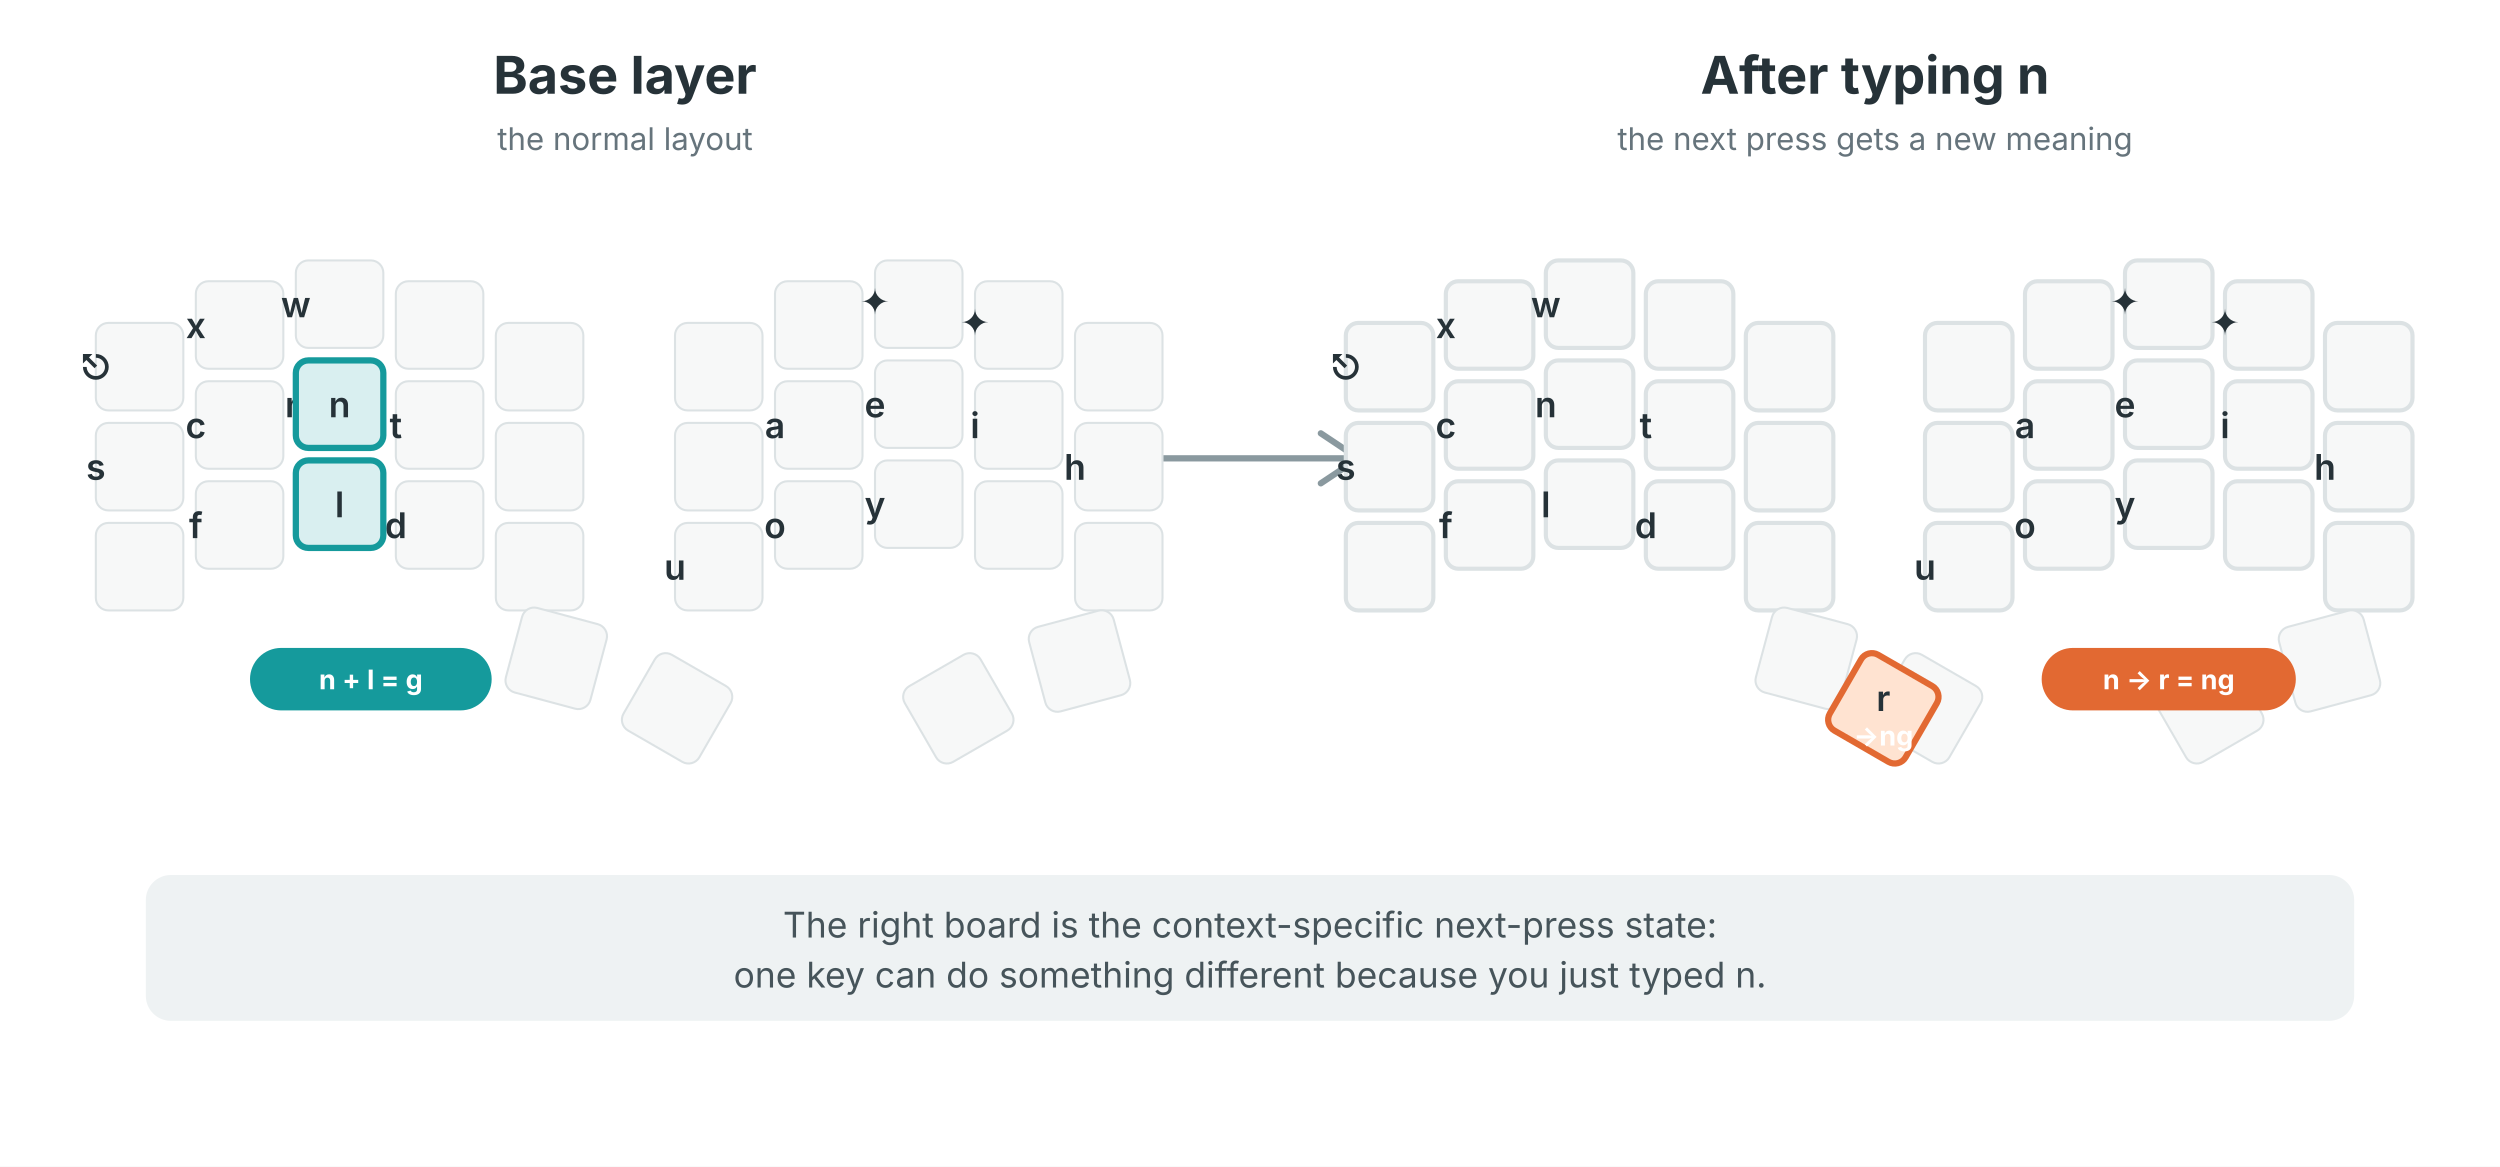
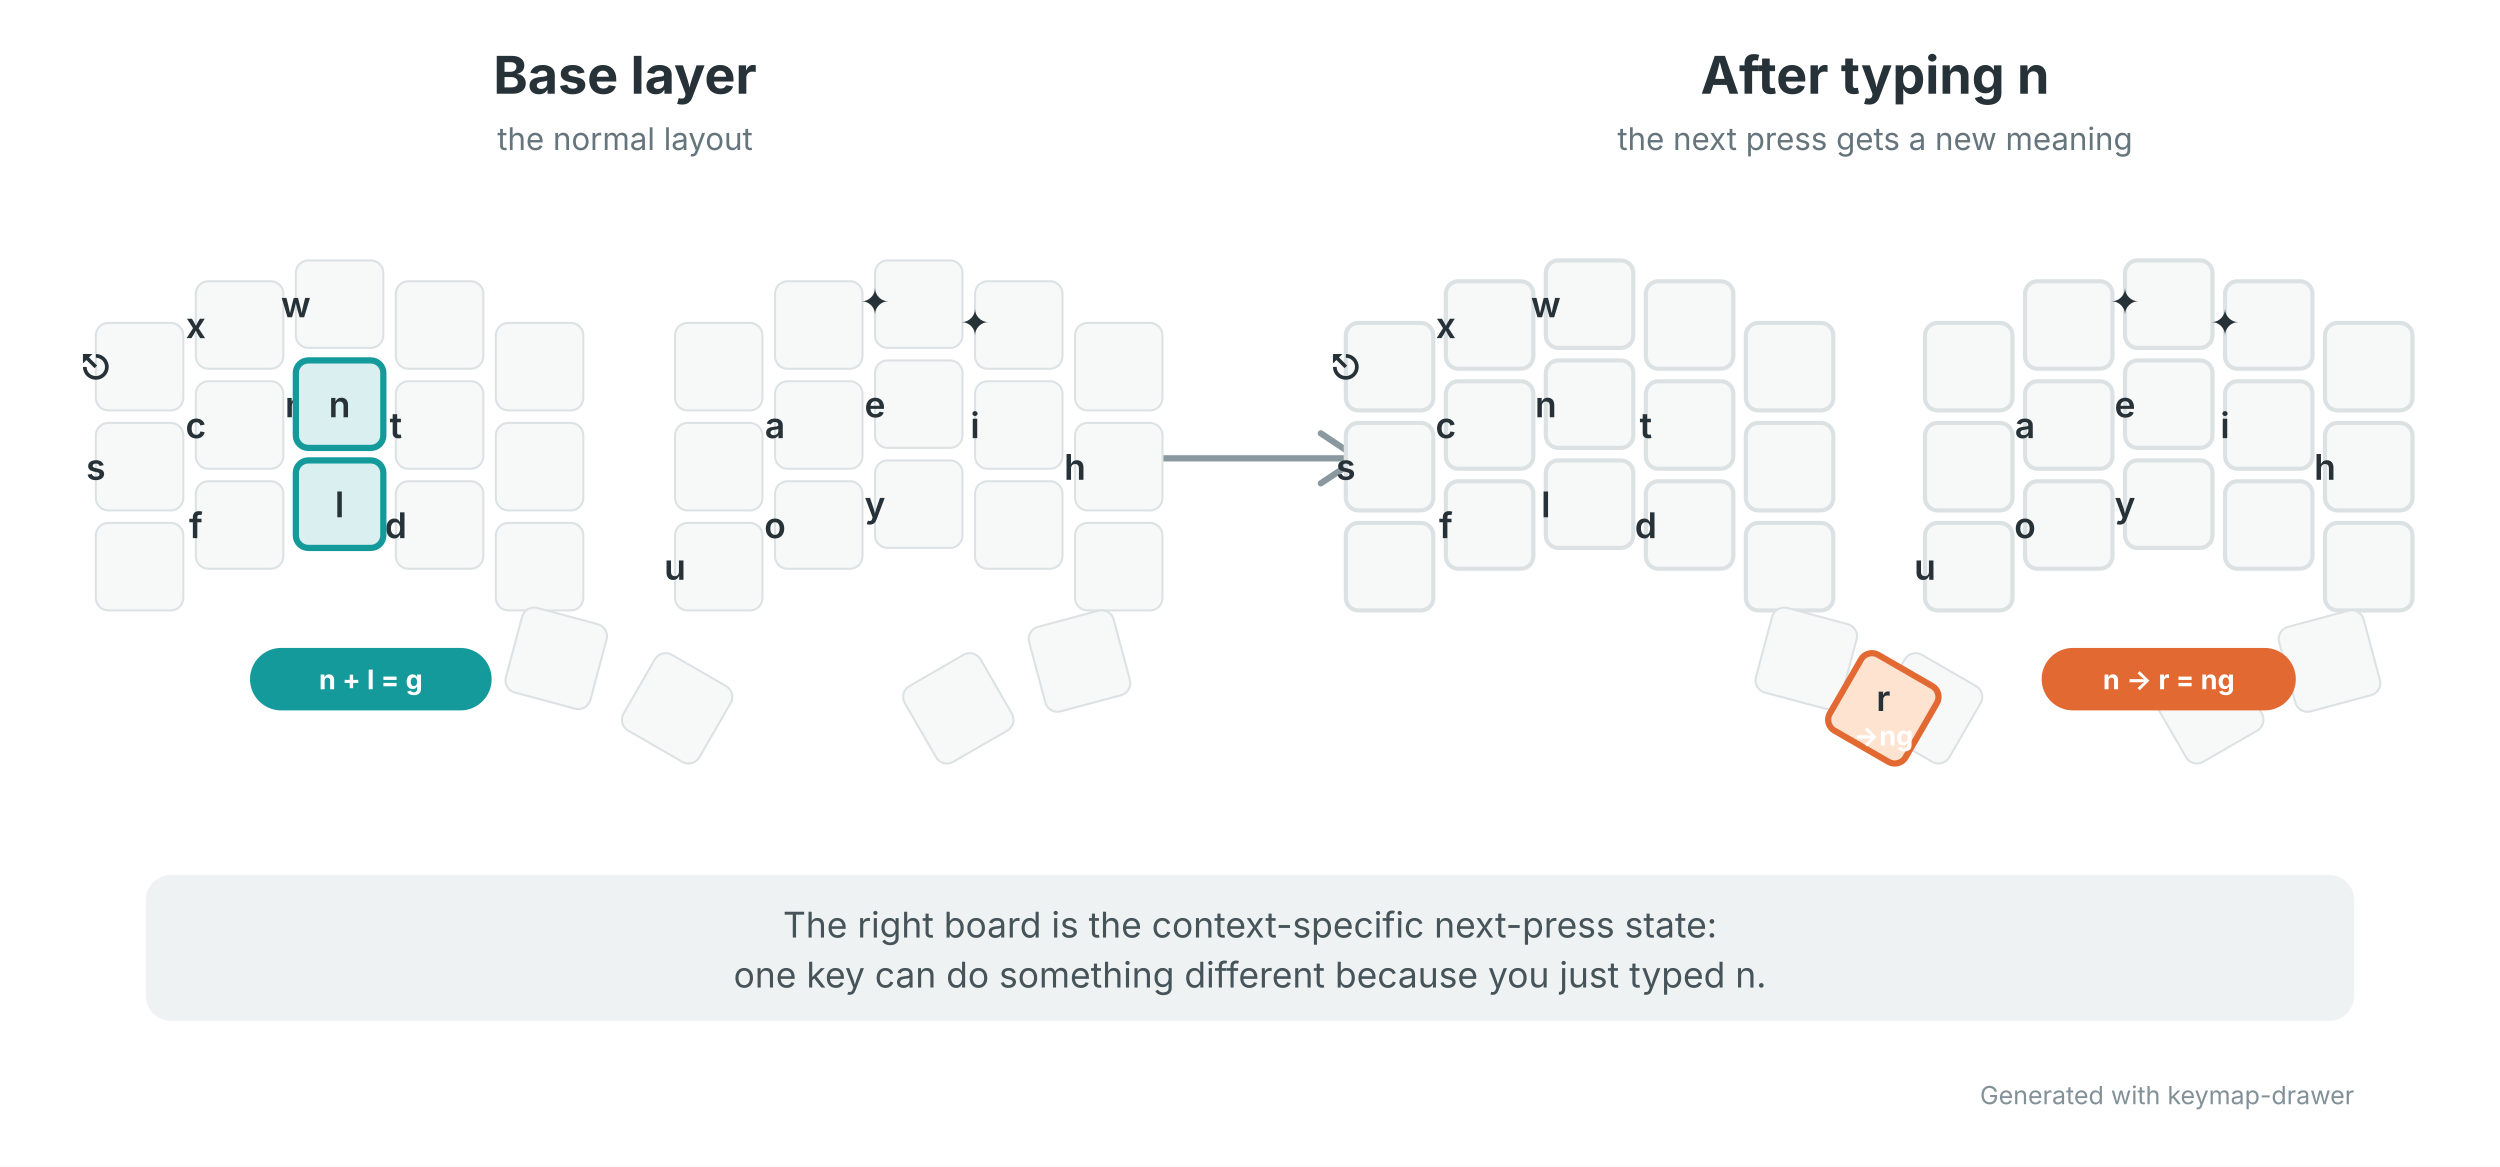
<svg xmlns="http://www.w3.org/2000/svg" width="1200" height="560" viewBox="0 0 1200 560" role="img" aria-labelledby="title desc">
  <style>
    text { font-family: Inter, Arial, sans-serif; fill: #263238; }
    .heading { font-size: 25px; font-weight: 700; }
    .sub { font-size: 15px; fill: #66747c; }
    .key { fill: #f1f4f5; stroke: #c5ced2; stroke-width: 2; }
    .label { font-size: 17px; font-weight: 600; text-anchor: middle; dominant-baseline: middle; }
    .muted { fill: #f7f8f8; stroke: #dce2e4; }
    .highlight { fill: #d9eff0; stroke: #159a9c; stroke-width: 3; }
    .highlight2 { fill: #ffe3d1; stroke: #e26932; stroke-width: 3; }
    .badge { fill: #159a9c; }
    .badge2 { fill: #e26932; }
    .badgeText { fill: white; font-size: 13px; font-weight: 700; text-anchor: middle; dominant-baseline: middle; }
    .formula { font-size: 18px; font-weight: 700; text-anchor: middle; }
    .footer { fill: #eef2f3; }
    .footerText { font-size: 17px; text-anchor: middle; fill: #46545a; }
+     .attribution { font-size: 12px; fill: #829097; }
  </style>
  <rect width="1200" height="560" fill="white" />
  <text x="300" y="45" class="heading" text-anchor="middle">Base layer</text>
  <text x="900" y="45" class="heading" text-anchor="middle">After typing n</text>
  <text x="300" y="72" class="sub" text-anchor="middle">the normal layout</text>
  <text x="900" y="72" class="sub" text-anchor="middle">the next press gets a new meaning</text>
  <path d="M548 220h104l-18-12m18 12-18 12" fill="none" stroke="#8a999f" stroke-width="3" stroke-linecap="round" stroke-linejoin="round" />
  <g id="board-base" transform="translate(46 100)">
    <g class="muted">
      <rect x="0" y="55" width="42" height="42" rx="6" />
      <rect x="48" y="35" width="42" height="42" rx="6" />
      <rect x="96" y="25" width="42" height="42" rx="6" />
      <rect x="144" y="35" width="42" height="42" rx="6" />
      <rect x="192" y="55" width="42" height="42" rx="6" />
      <rect x="278" y="55" width="42" height="42" rx="6" />
      <rect x="326" y="35" width="42" height="42" rx="6" />
      <rect x="374" y="25" width="42" height="42" rx="6" />
      <rect x="422" y="35" width="42" height="42" rx="6" />
      <rect x="470" y="55" width="42" height="42" rx="6" />
      <rect x="0" y="103" width="42" height="42" rx="6" />
      <rect x="48" y="83" width="42" height="42" rx="6" />
      <rect x="96" y="73" width="42" height="42" rx="6" />
      <rect x="144" y="83" width="42" height="42" rx="6" />
      <rect x="192" y="103" width="42" height="42" rx="6" />
      <rect x="278" y="103" width="42" height="42" rx="6" />
      <rect x="326" y="83" width="42" height="42" rx="6" />
      <rect x="374" y="73" width="42" height="42" rx="6" />
      <rect x="422" y="83" width="42" height="42" rx="6" />
      <rect x="470" y="103" width="42" height="42" rx="6" />
      <rect x="0" y="151" width="42" height="42" rx="6" />
      <rect x="48" y="131" width="42" height="42" rx="6" />
      <rect x="96" y="121" width="42" height="42" rx="6" />
      <rect x="144" y="131" width="42" height="42" rx="6" />
      <rect x="192" y="151" width="42" height="42" rx="6" />
      <rect x="278" y="151" width="42" height="42" rx="6" />
      <rect x="326" y="131" width="42" height="42" rx="6" />
      <rect x="374" y="121" width="42" height="42" rx="6" />
      <rect x="422" y="131" width="42" height="42" rx="6" />
      <rect x="470" y="151" width="42" height="42" rx="6" />
    </g>
    <g class="label">
      <text x="0" y="76">⎋</text>
      <text x="48" y="56">x</text>
      <text x="96" y="46">w</text>
      <text x="374" y="46">✦</text>
      <text x="422" y="56">✦</text>
      <text x="0" y="124">s</text>
      <text x="48" y="104">c</text>
      <text x="96" y="94">n</text>
      <text x="144" y="104">t</text>
      <text x="326" y="104">a</text>
      <text x="374" y="94">e</text>
      <text x="422" y="104">i</text>
      <text x="470" y="124">h</text>
      <text x="48" y="152">f</text>
      <text x="96" y="142">l</text>
      <text x="144" y="152">d</text>
      <text x="278" y="172">u</text>
      <text x="326" y="152">o</text>
      <text x="374" y="142">y</text>
    </g>
    <rect x="96" y="73" width="42" height="42" rx="6" class="highlight" />
    <text x="117" y="94" class="label">n</text>
    <rect x="96" y="121" width="42" height="42" rx="6" class="highlight" />
    <text x="117" y="142" class="label">l</text>
    <g class="muted">
      <rect x="200" y="195" width="42" height="42" rx="6" transform="rotate(15 221 216)" />
      <rect x="258" y="219" width="42" height="42" rx="6" transform="rotate(30 279 240)" />
      <rect x="393" y="219" width="42" height="42" rx="6" transform="rotate(-30 414 240)" />
      <rect x="451" y="195" width="42" height="42" rx="6" transform="rotate(-15 477 216)" />
    </g>
    <rect x="74" y="211" width="116" height="30" rx="15" class="badge" />
    <text x="132" y="226" class="badgeText">n + l = g</text>
  </g>
  <g id="board-after" transform="translate(646 100)">
    <g class="muted">
    </g>
    <g class="key muted">
      <rect x="0" y="55" width="42" height="42" rx="6" />
      <rect x="48" y="35" width="42" height="42" rx="6" />
      <rect x="96" y="25" width="42" height="42" rx="6" />
      <rect x="144" y="35" width="42" height="42" rx="6" />
      <rect x="192" y="55" width="42" height="42" rx="6" />
      <rect x="278" y="55" width="42" height="42" rx="6" />
      <rect x="326" y="35" width="42" height="42" rx="6" />
      <rect x="374" y="25" width="42" height="42" rx="6" />
      <rect x="422" y="35" width="42" height="42" rx="6" />
      <rect x="470" y="55" width="42" height="42" rx="6" />
      <rect x="0" y="103" width="42" height="42" rx="6" />
      <rect x="48" y="83" width="42" height="42" rx="6" />
      <rect x="96" y="73" width="42" height="42" rx="6" />
      <rect x="144" y="83" width="42" height="42" rx="6" />
      <rect x="192" y="103" width="42" height="42" rx="6" />
      <rect x="278" y="103" width="42" height="42" rx="6" />
      <rect x="326" y="83" width="42" height="42" rx="6" />
      <rect x="374" y="73" width="42" height="42" rx="6" />
      <rect x="422" y="83" width="42" height="42" rx="6" />
      <rect x="470" y="103" width="42" height="42" rx="6" />
      <rect x="0" y="151" width="42" height="42" rx="6" />
      <rect x="48" y="131" width="42" height="42" rx="6" />
      <rect x="96" y="121" width="42" height="42" rx="6" />
      <rect x="144" y="131" width="42" height="42" rx="6" />
      <rect x="192" y="151" width="42" height="42" rx="6" />
      <rect x="278" y="151" width="42" height="42" rx="6" />
      <rect x="326" y="131" width="42" height="42" rx="6" />
      <rect x="374" y="121" width="42" height="42" rx="6" />
      <rect x="422" y="131" width="42" height="42" rx="6" />
      <rect x="470" y="151" width="42" height="42" rx="6" />
    </g>
    <g class="label">
      <text x="0" y="76">⎋</text>
      <text x="48" y="56">x</text>
      <text x="96" y="46">w</text>
      <text x="374" y="46">✦</text>
      <text x="422" y="56">✦</text>
      <text x="0" y="124">s</text>
      <text x="48" y="104">c</text>
      <text x="96" y="94">n</text>
      <text x="144" y="104">t</text>
      <text x="326" y="104">a</text>
      <text x="374" y="94">e</text>
      <text x="422" y="104">i</text>
      <text x="470" y="124">h</text>
      <text x="48" y="152">f</text>
      <text x="96" y="142">l</text>
      <text x="144" y="152">d</text>
      <text x="278" y="172">u</text>
      <text x="326" y="152">o</text>
      <text x="374" y="142">y</text>
    </g>
    <g class="muted">
      <rect x="200" y="195" width="42" height="42" rx="6" transform="rotate(15 221 216)" />
      <rect x="258" y="219" width="42" height="42" rx="6" transform="rotate(30 279 240)" />
      <rect x="393" y="219" width="42" height="42" rx="6" transform="rotate(-30 414 240)" />
      <rect x="451" y="195" width="42" height="42" rx="6" transform="rotate(-15 477 216)" />
    </g>
    <g transform="translate(258 240) rotate(30)">
      <rect x="-21" y="-21" width="42" height="42" rx="6" class="highlight2" />
      <text x="0" y="-5" class="label" transform="rotate(-30)">r</text>
      <text x="0" y="13" class="badgeText" transform="rotate(-30)">→ng</text>
    </g>
    <rect x="334" y="211" width="122" height="30" rx="15" class="badge2" />
    <text x="395" y="226" class="badgeText">n → r = ng</text>
  </g>
  <rect x="70" y="420" width="1060" height="70" rx="12" class="footer" />
  <text x="600" y="450" class="footerText">The right board is the context-specific next-press state:</text>
  <text x="600" y="474" class="footerText">one key can do something different because you just typed n.</text>
+   <text x="1130" y="530" class="attribution" text-anchor="end">
+     <a href="https://github.com/caksoylar/keymap-drawer">Generated with keymap-drawer</a>
+   </text>
</svg>
